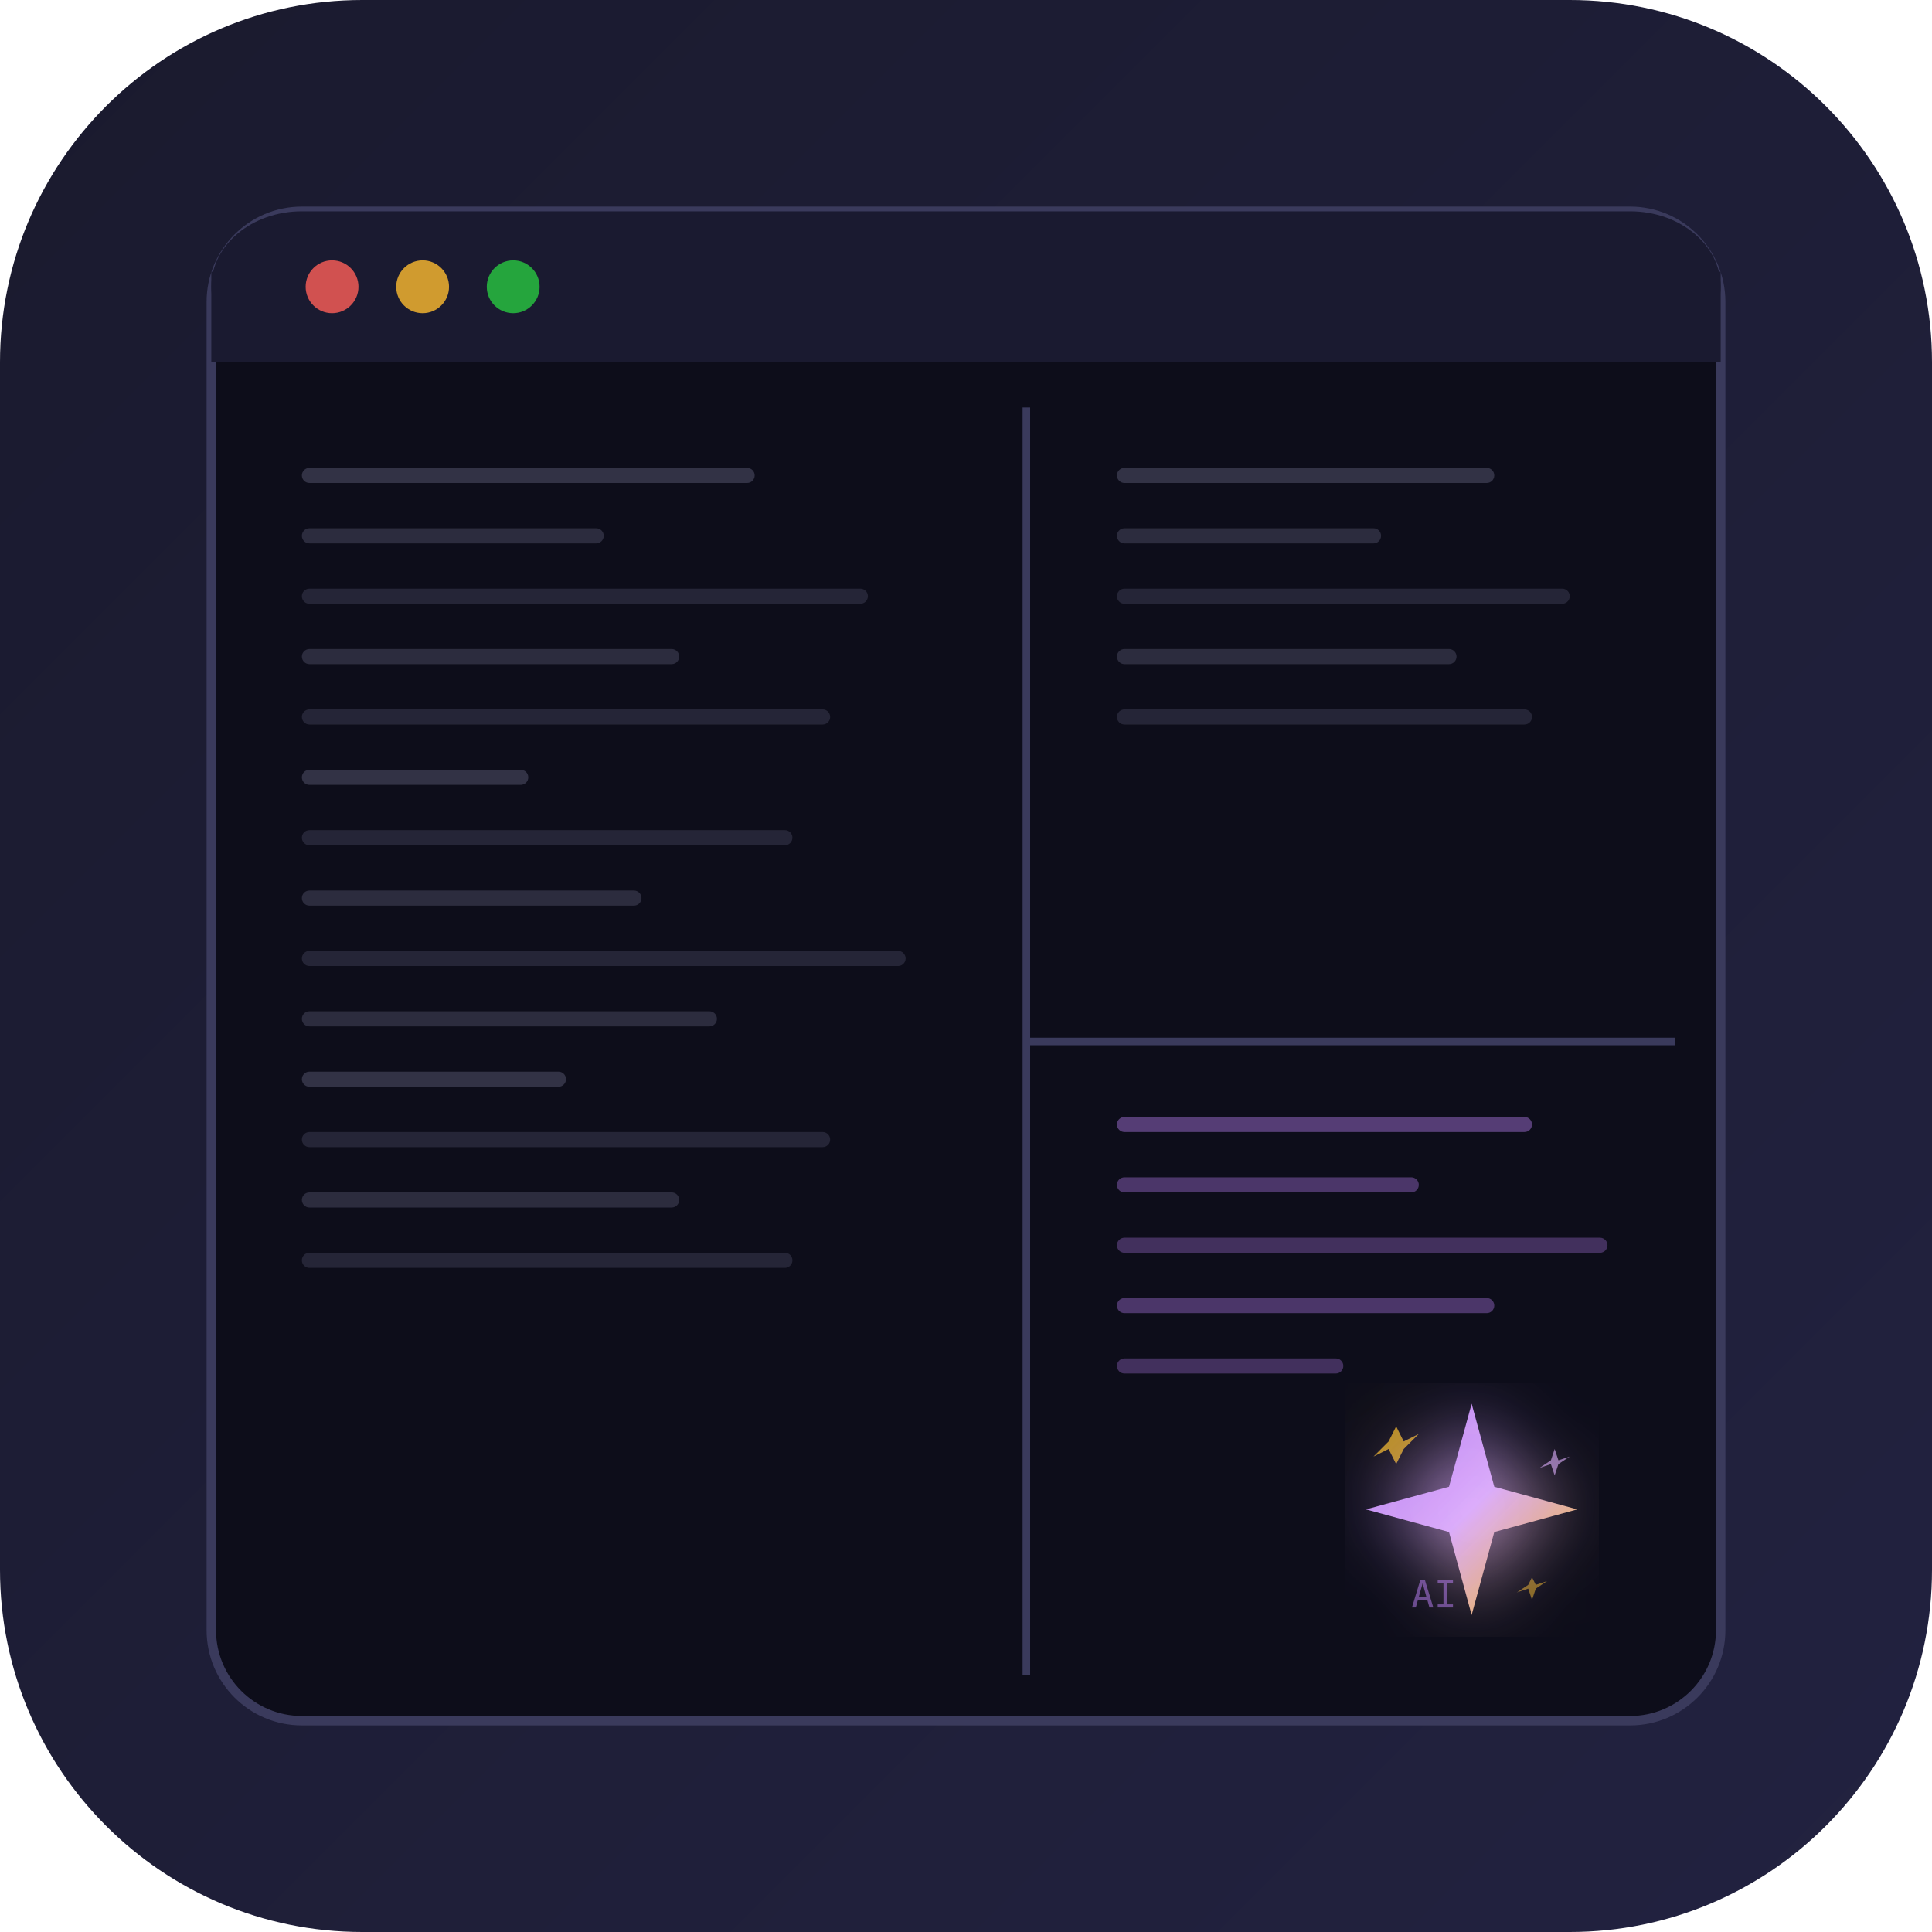
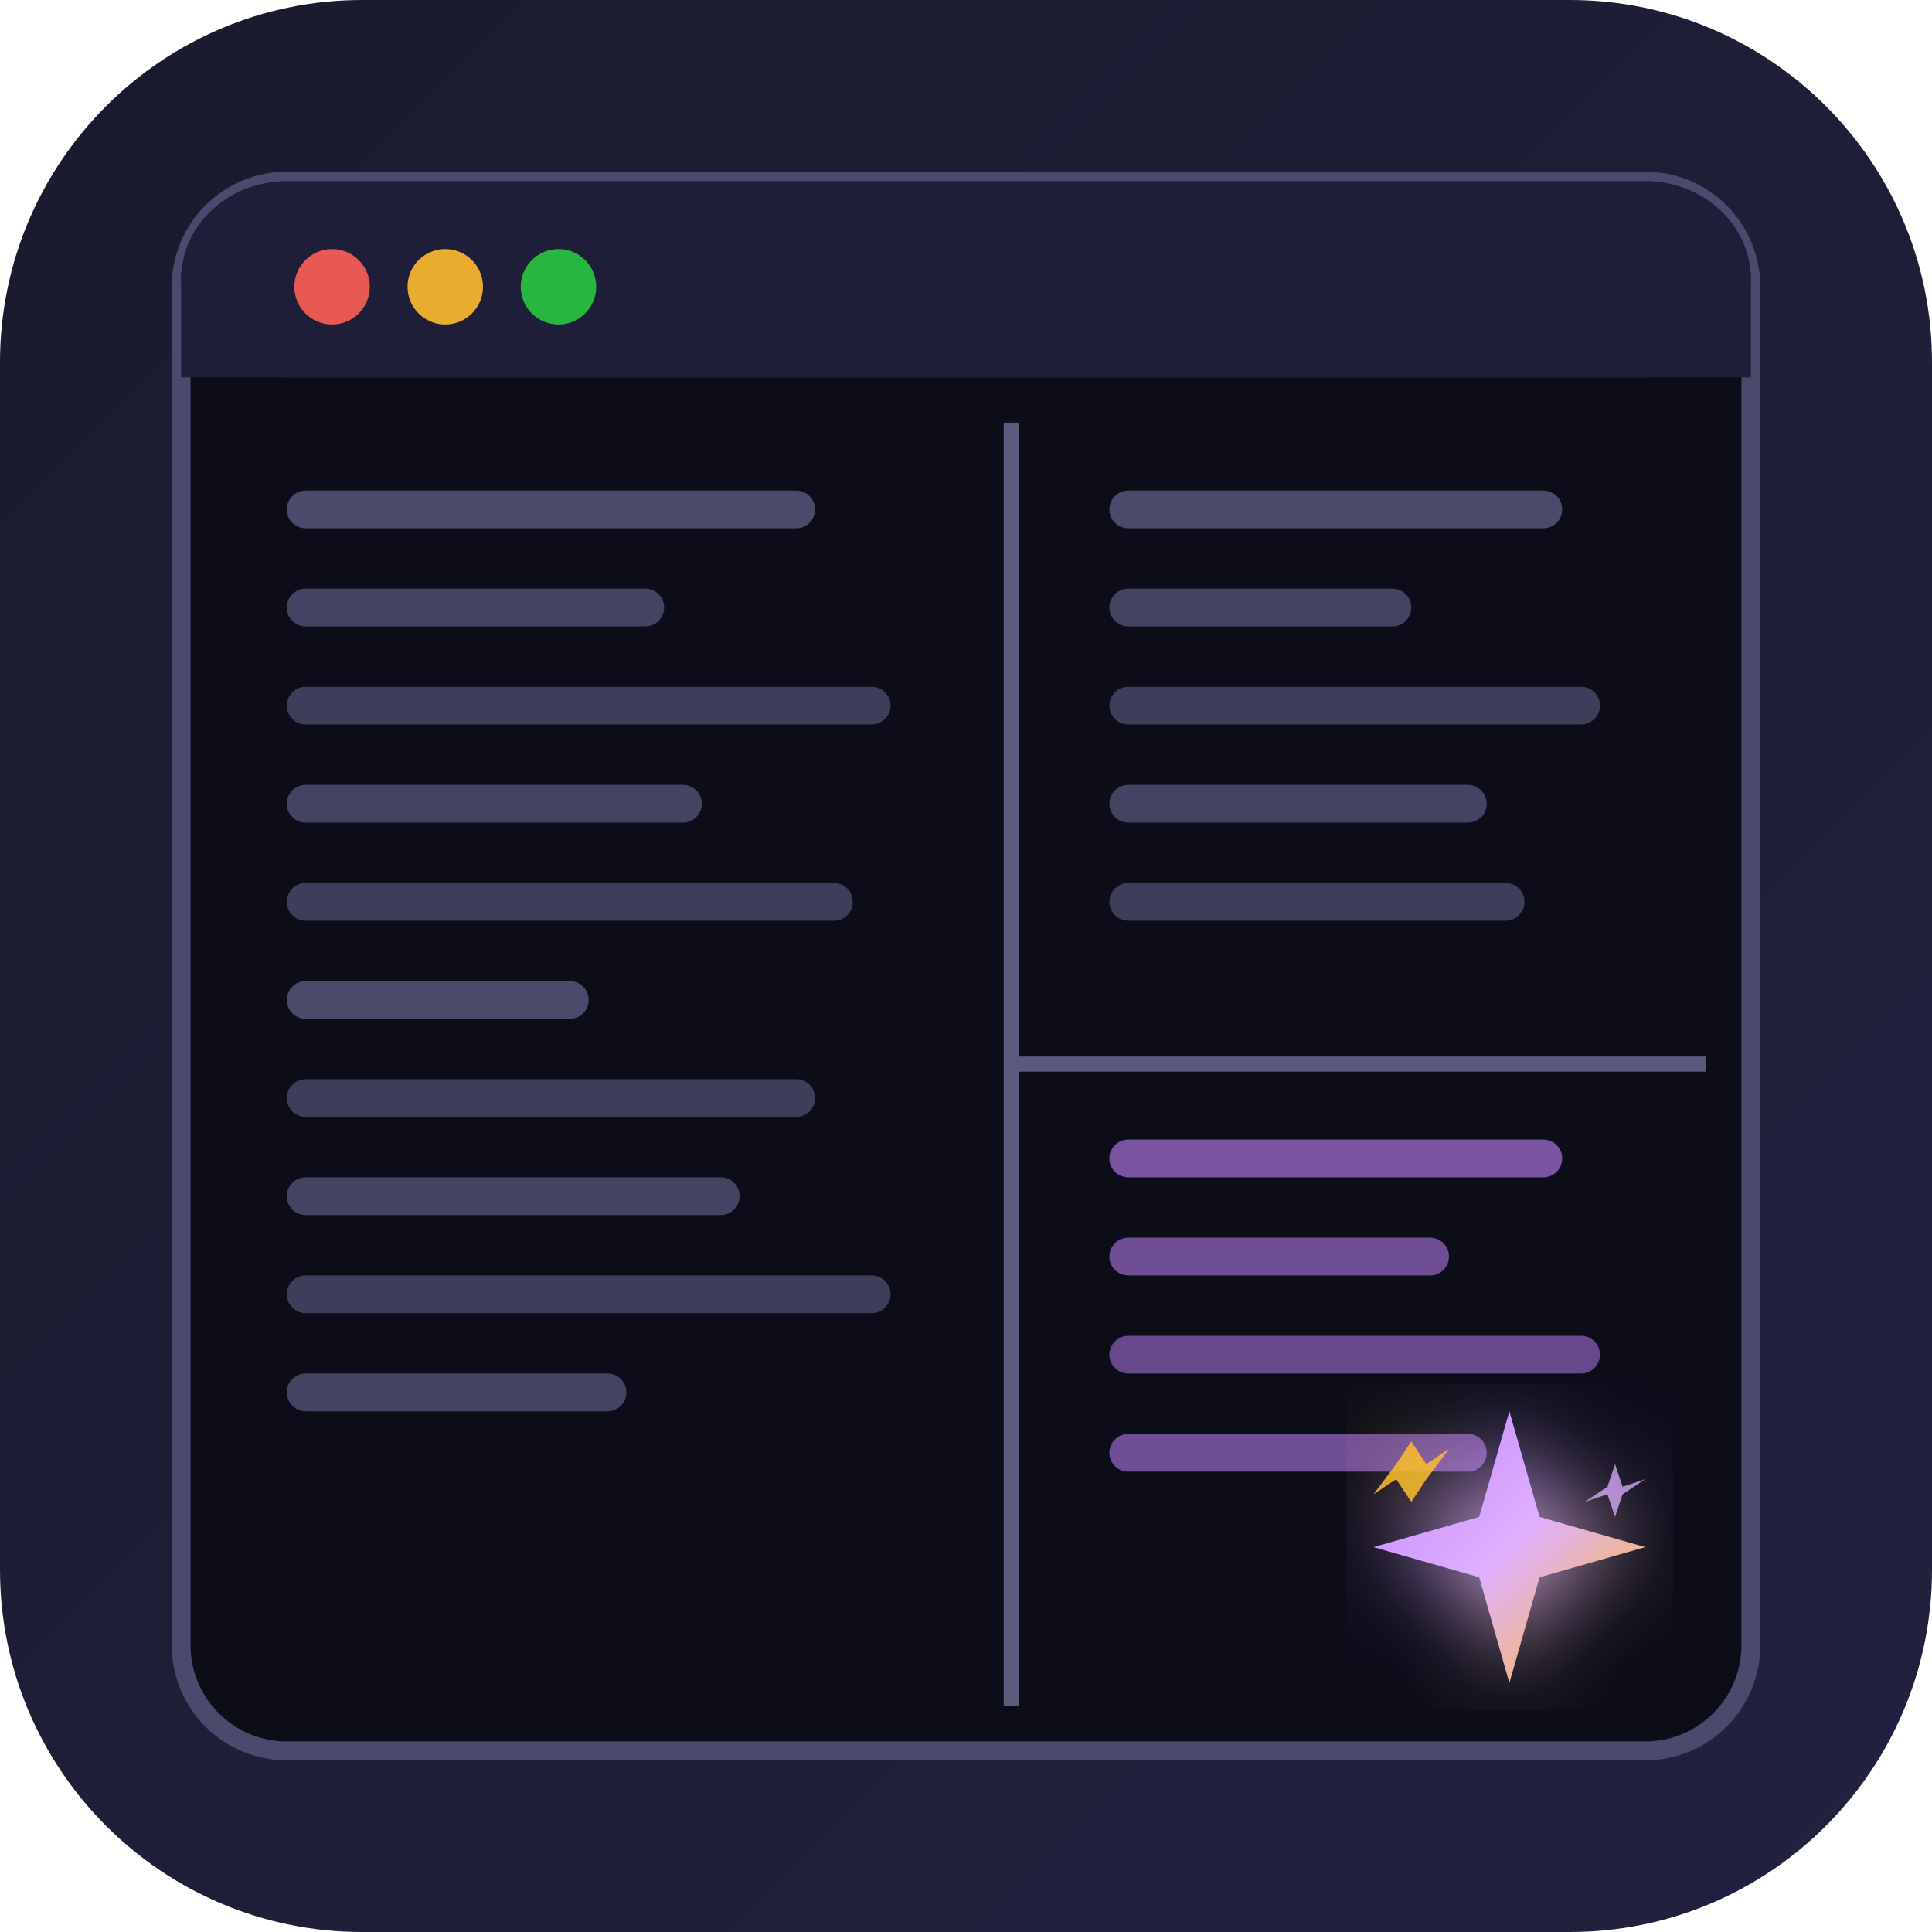
<svg xmlns="http://www.w3.org/2000/svg" viewBox="0 0 512 512" width="512" height="512">
  <defs>
    <linearGradient id="bg5" x1="0" y1="0" x2="1" y2="1">
      <stop offset="0%" stop-color="#1a1a2e" />
      <stop offset="100%" stop-color="#222240" />
    </linearGradient>
    <linearGradient id="spark-grad" x1="0" y1="0" x2="1" y2="1">
      <stop offset="0%" stop-color="#c084fc" />
      <stop offset="50%" stop-color="#e0b0ff" />
      <stop offset="100%" stop-color="#fbbf24" />
    </linearGradient>
    <filter id="glow5">
      <feGaussianBlur stdDeviation="6" result="blur" />
      <feMerge>
        <feMergeNode in="blur" />
        <feMergeNode in="SourceGraphic" />
      </feMerge>
    </filter>
    <filter id="spark-glow">
-       <feGaussianBlur stdDeviation="10" result="blur" />
+       <feGaussianBlur stdDeviation="12" result="blur" />
      <feMerge>
        <feMergeNode in="blur" />
        <feMergeNode in="SourceGraphic" />
      </feMerge>
    </filter>
  </defs>
  <rect width="512" height="512" rx="96" fill="url(#bg5)" />
-   <rect x="56" y="56" width="400" height="400" rx="24" fill="#0d0d1a" stroke="#3a3a5c" stroke-width="2.5" />
-   <rect x="56" y="56" width="400" height="40" rx="24" fill="#1a1a30" />
-   <rect x="56" y="72" width="400" height="24" fill="#1a1a30" />
-   <circle cx="88" cy="76" r="7" fill="#ff5f57" opacity="0.8" />
-   <circle cx="112" cy="76" r="7" fill="#febc2e" opacity="0.8" />
-   <circle cx="136" cy="76" r="7" fill="#28c840" opacity="0.8" />
-   <line x1="272" y1="108" x2="272" y2="444" stroke="#3a3a5c" stroke-width="2" />
-   <line x1="272" y1="276" x2="444" y2="276" stroke="#3a3a5c" stroke-width="2" />
-   <rect x="80" y="124" width="120" height="4" rx="2" fill="#8888aa" opacity="0.3" />
-   <rect x="80" y="140" width="80" height="4" rx="2" fill="#8888aa" opacity="0.25" />
-   <rect x="80" y="156" width="150" height="4" rx="2" fill="#8888aa" opacity="0.2" />
-   <rect x="80" y="172" width="100" height="4" rx="2" fill="#8888aa" opacity="0.25" />
-   <rect x="80" y="188" width="140" height="4" rx="2" fill="#8888aa" opacity="0.2" />
-   <rect x="80" y="204" width="60" height="4" rx="2" fill="#8888aa" opacity="0.3" />
-   <rect x="80" y="220" width="130" height="4" rx="2" fill="#8888aa" opacity="0.2" />
-   <rect x="80" y="236" width="90" height="4" rx="2" fill="#8888aa" opacity="0.25" />
-   <rect x="80" y="252" width="160" height="4" rx="2" fill="#8888aa" opacity="0.2" />
-   <rect x="80" y="268" width="110" height="4" rx="2" fill="#8888aa" opacity="0.25" />
-   <rect x="80" y="284" width="70" height="4" rx="2" fill="#8888aa" opacity="0.3" />
-   <rect x="80" y="300" width="140" height="4" rx="2" fill="#8888aa" opacity="0.2" />
-   <rect x="80" y="316" width="100" height="4" rx="2" fill="#8888aa" opacity="0.25" />
-   <rect x="80" y="332" width="130" height="4" rx="2" fill="#8888aa" opacity="0.2" />
-   <rect x="296" y="124" width="100" height="4" rx="2" fill="#8888aa" opacity="0.3" />
-   <rect x="296" y="140" width="70" height="4" rx="2" fill="#8888aa" opacity="0.25" />
-   <rect x="296" y="156" width="120" height="4" rx="2" fill="#8888aa" opacity="0.2" />
-   <rect x="296" y="172" width="90" height="4" rx="2" fill="#8888aa" opacity="0.25" />
-   <rect x="296" y="188" width="110" height="4" rx="2" fill="#8888aa" opacity="0.2" />
-   <rect x="296" y="296" width="110" height="4" rx="2" fill="#c084fc" opacity="0.4" />
-   <rect x="296" y="312" width="80" height="4" rx="2" fill="#c084fc" opacity="0.35" />
-   <rect x="296" y="328" width="130" height="4" rx="2" fill="#c084fc" opacity="0.3" />
-   <rect x="296" y="344" width="100" height="4" rx="2" fill="#c084fc" opacity="0.35" />
-   <rect x="296" y="360" width="60" height="4" rx="2" fill="#c084fc" opacity="0.3" />
-   <g filter="url(#spark-glow)" transform="translate(390, 400)">
-     <path d="M0,-28 L6,-6 L28,0 L6,6 L0,28 L-6,6 L-28,0 L-6,-6 Z" fill="url(#spark-grad)" opacity="0.95" />
-     <path d="M-20,-22 L-18,-18 L-14,-20 L-18,-16 L-20,-12 L-22,-16 L-26,-14 L-22,-18 Z" fill="#fbbf24" opacity="0.7" />
-     <path d="M22,-16 L23,-13 L26,-14 L23,-12 L22,-9 L21,-12 L18,-11 L21,-13 Z" fill="#e0b0ff" opacity="0.6" />
-     <path d="M16,18 L17,20 L20,19 L17,21 L16,24 L15,21 L12,22 L15,20 Z" fill="#fbbf24" opacity="0.5" />
+   <rect x="48" y="48" width="416" height="416" rx="28" fill="#0d0d1a" stroke="#4a4a6c" stroke-width="5" />
+   <rect x="48" y="48" width="416" height="52" rx="28" fill="#1e1e38" />
+   <rect x="48" y="72" width="416" height="28" fill="#1e1e38" />
+   <circle cx="88" cy="76" r="10" fill="#ff5f57" opacity="0.9" />
+   <circle cx="118" cy="76" r="10" fill="#febc2e" opacity="0.9" />
+   <circle cx="148" cy="76" r="10" fill="#28c840" opacity="0.9" />
+   <line x1="268" y1="112" x2="268" y2="452" stroke="#5a5a7c" stroke-width="4" />
+   <line x1="268" y1="282" x2="452" y2="282" stroke="#5a5a7c" stroke-width="4" />
+   <rect x="76" y="130" width="140" height="10" rx="5" fill="#8888bb" opacity="0.5" />
+   <rect x="76" y="156" width="100" height="10" rx="5" fill="#8888bb" opacity="0.45" />
+   <rect x="76" y="182" width="160" height="10" rx="5" fill="#8888bb" opacity="0.4" />
+   <rect x="76" y="208" width="110" height="10" rx="5" fill="#8888bb" opacity="0.45" />
+   <rect x="76" y="234" width="150" height="10" rx="5" fill="#8888bb" opacity="0.4" />
+   <rect x="76" y="260" width="80" height="10" rx="5" fill="#8888bb" opacity="0.5" />
+   <rect x="76" y="286" width="140" height="10" rx="5" fill="#8888bb" opacity="0.4" />
+   <rect x="76" y="312" width="120" height="10" rx="5" fill="#8888bb" opacity="0.45" />
+   <rect x="76" y="338" width="160" height="10" rx="5" fill="#8888bb" opacity="0.4" />
+   <rect x="76" y="364" width="90" height="10" rx="5" fill="#8888bb" opacity="0.45" />
+   <rect x="294" y="130" width="120" height="10" rx="5" fill="#8888bb" opacity="0.5" />
+   <rect x="294" y="156" width="80" height="10" rx="5" fill="#8888bb" opacity="0.45" />
+   <rect x="294" y="182" width="130" height="10" rx="5" fill="#8888bb" opacity="0.4" />
+   <rect x="294" y="208" width="100" height="10" rx="5" fill="#8888bb" opacity="0.45" />
+   <rect x="294" y="234" width="110" height="10" rx="5" fill="#8888bb" opacity="0.4" />
+   <rect x="294" y="302" width="120" height="10" rx="5" fill="#c084fc" opacity="0.6" />
+   <rect x="294" y="328" width="90" height="10" rx="5" fill="#c084fc" opacity="0.55" />
+   <rect x="294" y="354" width="130" height="10" rx="5" fill="#c084fc" opacity="0.5" />
+   <rect x="294" y="380" width="100" height="10" rx="5" fill="#c084fc" opacity="0.55" />
+   <g filter="url(#spark-glow)" transform="translate(400, 410)">
+     <path d="M0,-36 L8,-8 L36,0 L8,8 L0,36 L-8,8 L-36,0 L-8,-8 Z" fill="url(#spark-grad)" opacity="1" />
+     <path d="M-26,-28 L-22,-22 L-16,-26 L-22,-18 L-26,-12 L-30,-18 L-36,-14 L-30,-22 Z" fill="#fbbf24" opacity="0.85" />
+     <path d="M28,-22 L30,-16 L36,-18 L30,-14 L28,-8 L26,-14 L20,-12 L26,-16 Z" fill="#e0b0ff" opacity="0.75" />
  </g>
-   <text x="374" y="426" font-family="monospace" font-size="10" fill="#c084fc" opacity="0.5">AI</text>
</svg>
